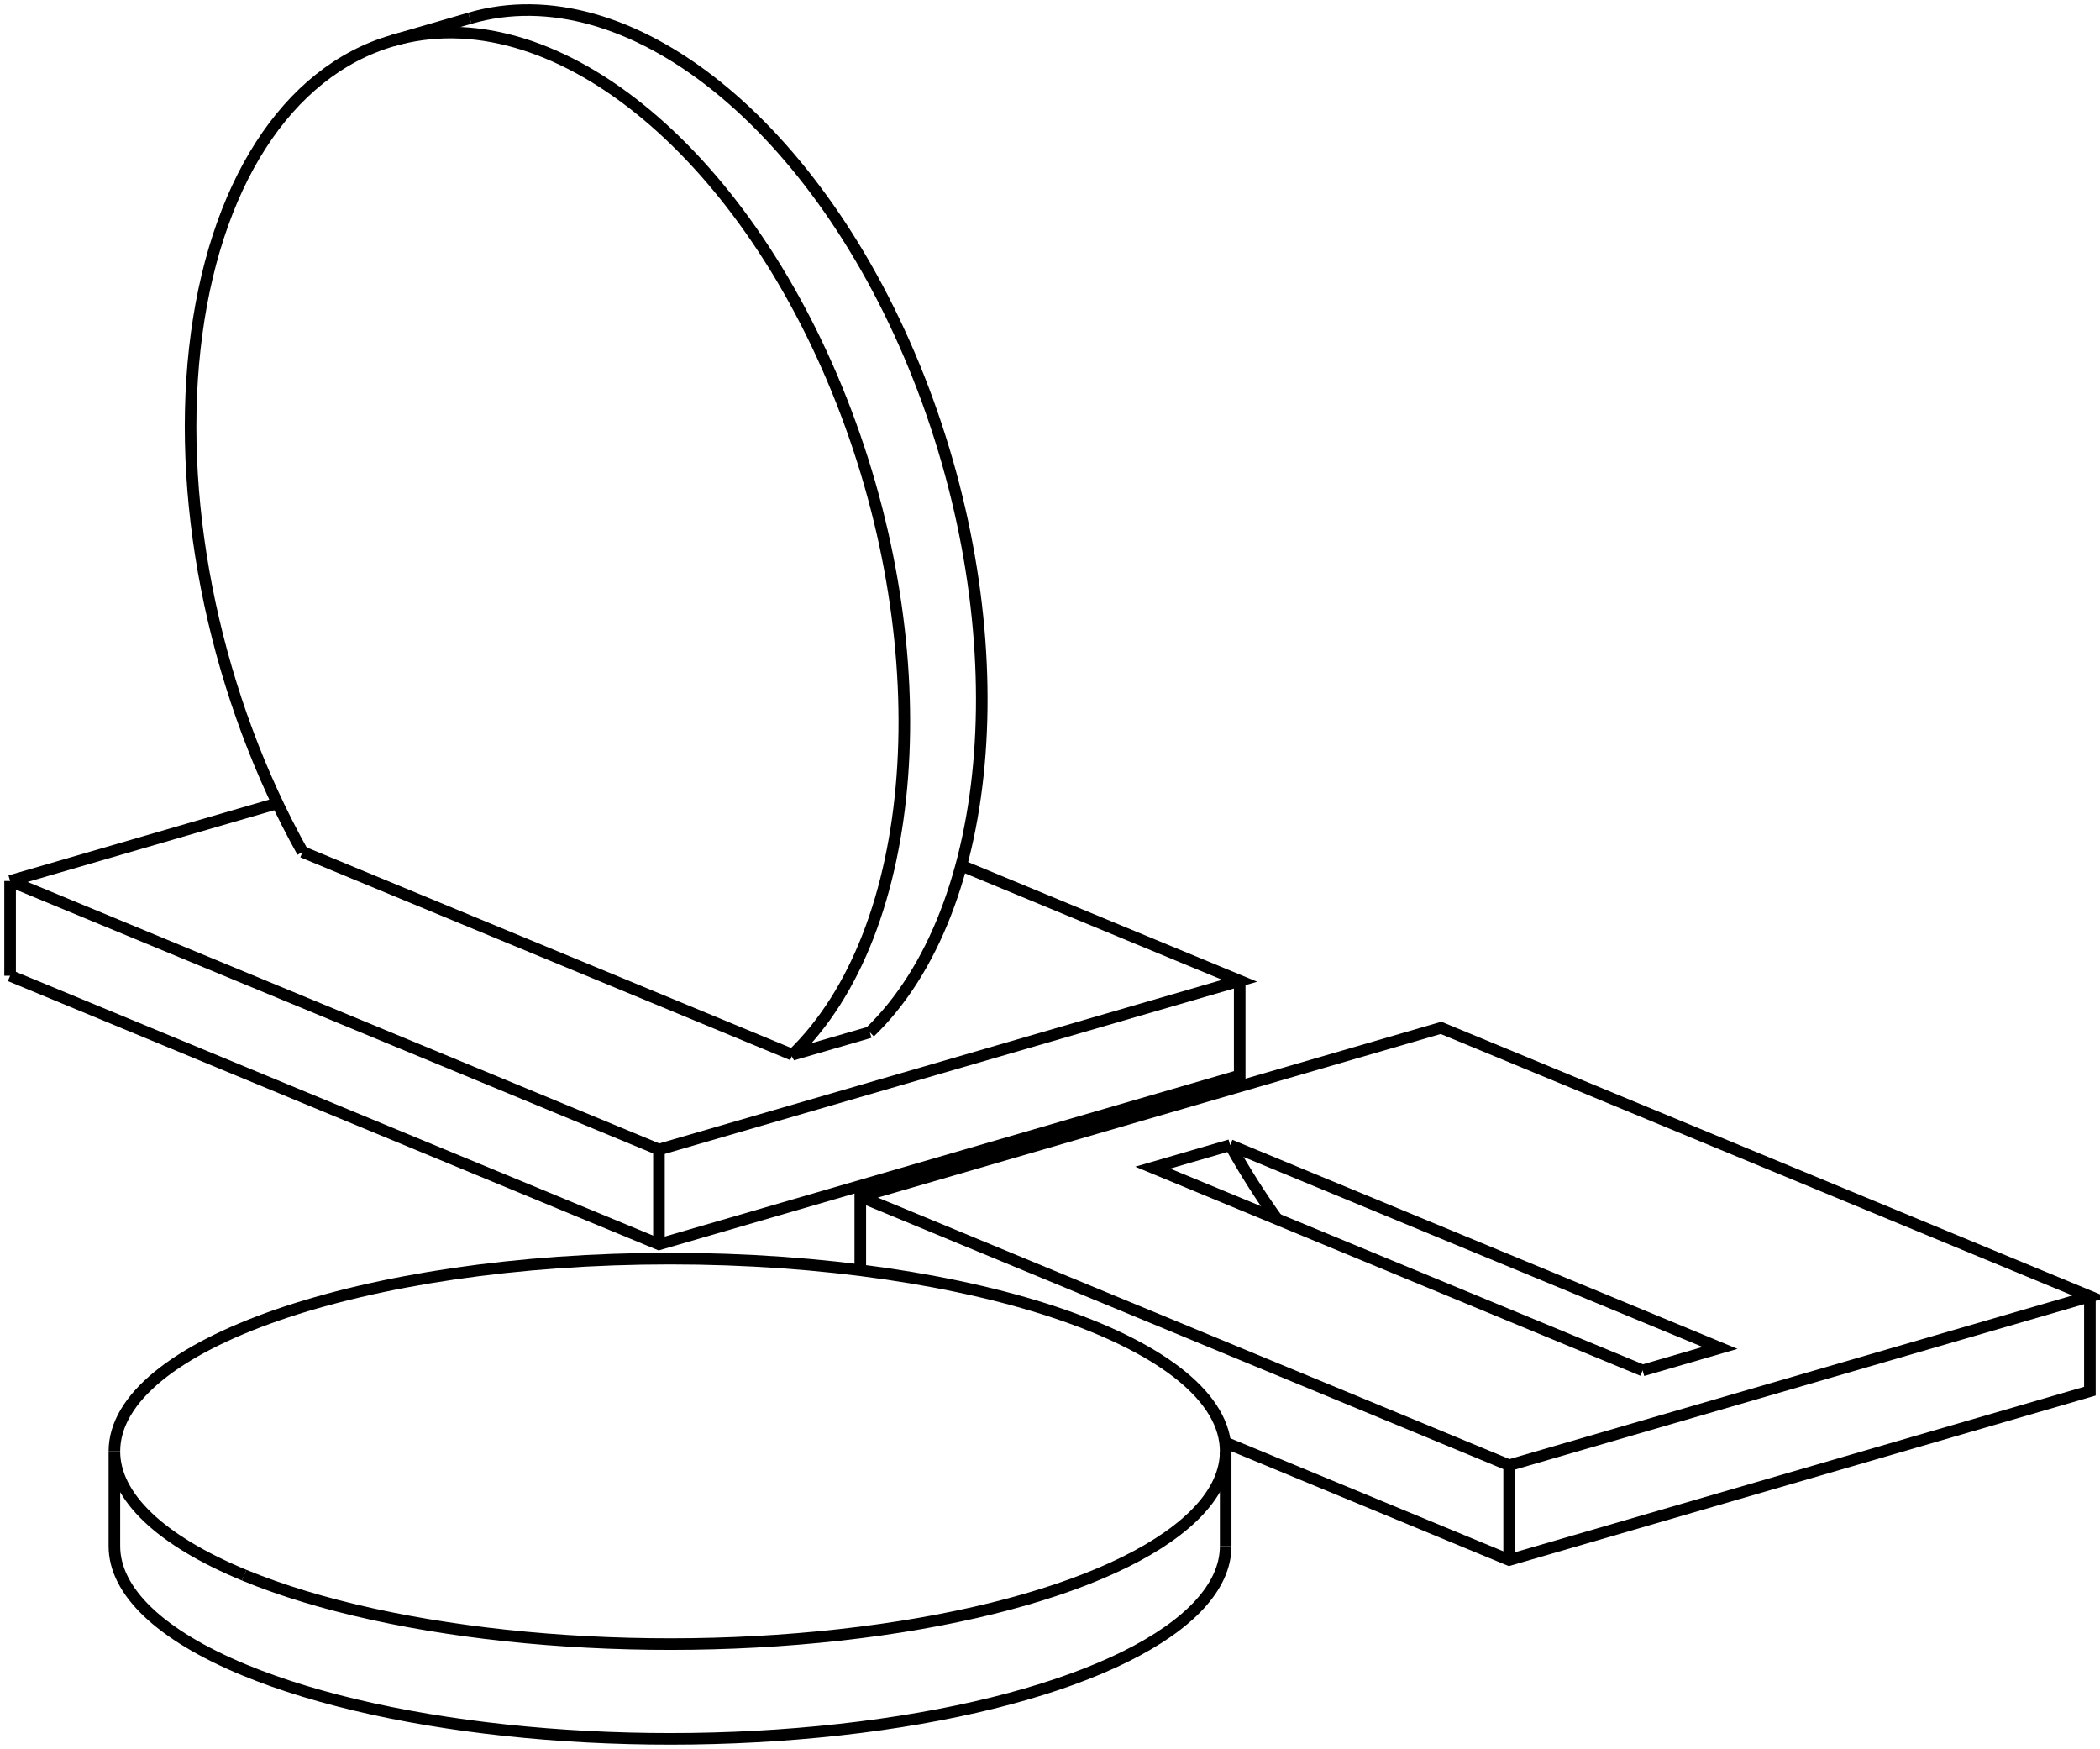
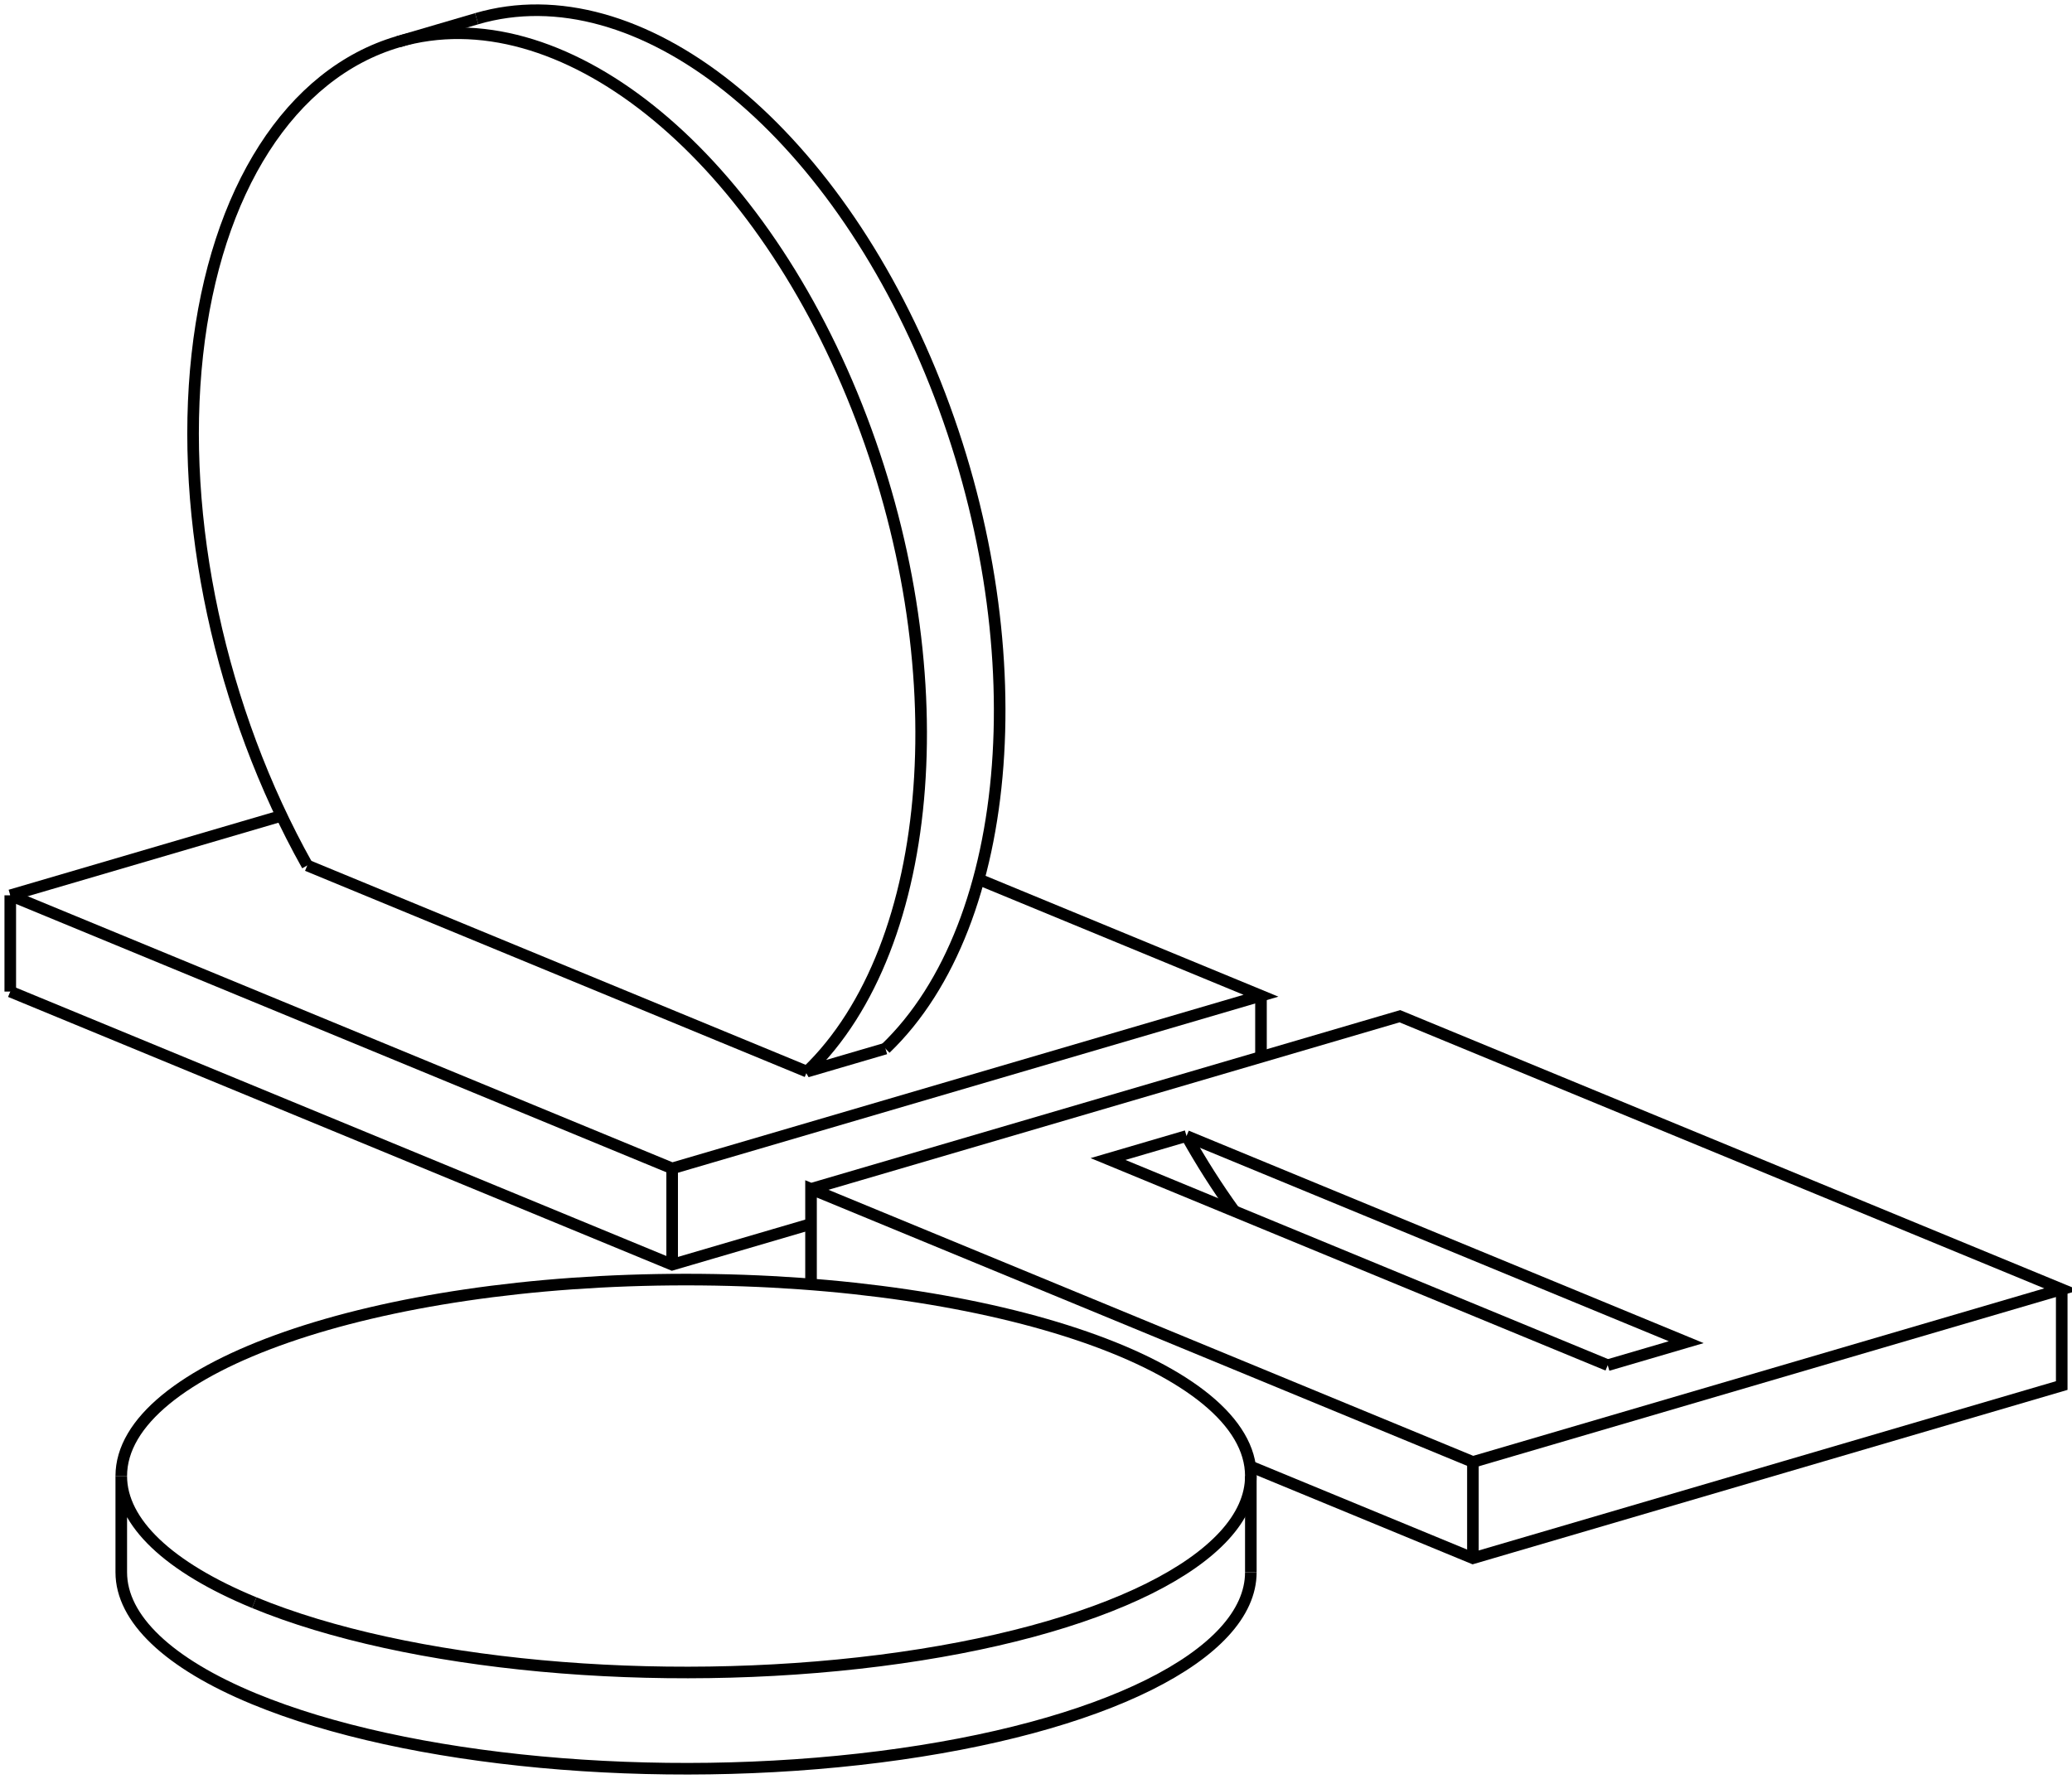
- <svg xmlns="http://www.w3.org/2000/svg" version="1.1" viewBox="-60.373 -81.77 207.87 173.109" fill="none" stroke="black" stroke-width="0.6%" vector-effect="non-scaling-stroke">
-   <path d="M 25.729 20.401 A 55 33.132 73.794 0 0 -13.866 -79.966" />
-   <path d="M -30.427 2.558 A 55 33.132 253.794 0 1 -21.531 -77.739 A 55 33.132 253.794 0 1 18.064 22.628 L 25.729 20.401" />
-   <path d="M -59.373 5.427 L 4.854 32.011 L 62.34 15.304 L 34.771 3.893" />
-   <path d="M -32.912 -2.263 L -59.373 5.427" />
-   <path d="M 18.064 22.628 L -30.427 2.558" />
-   <path d="M -59.373 14.806 L -59.373 5.427" />
-   <path d="M 4.854 41.39 L 4.854 32.011" />
-   <path d="M -59.373 14.806 L 4.854 41.39 L 62.34 24.683 L 62.34 15.304" />
-   <path d="M -36.205 74.136 A 55 19.076 360 0 1 -49.049 61.884 L -49.049 71.263 A 55 19.076 180 0 0 -36.205 83.515 A 55 19.076 180 0 0 60.951 71.263" />
-   <path d="M -49.049 61.884 A 55 19.076 360 0 1 60.951 61.884 L 60.951 71.263" />
-   <path d="M 60.951 61.884 A 55 19.076 360 0 1 -36.205 74.136" />
-   <path d="M 24.784 43.961 L 24.784 36.672 L 89.011 63.256 L 146.497 46.549 L 82.269 19.965 L 24.784 36.672" />
-   <path d="M 89.011 72.635 L 89.011 63.256" />
-   <path d="M 60.892 60.997 L 89.011 72.635 L 146.497 55.928 L 146.497 46.549" />
-   <path d="M 102.221 53.873 L 53.73 33.803 L 61.395 31.575" />
-   <path d="M 102.221 53.873 L 109.885 51.646 L 61.395 31.575" />
-   <path d="M 66.04 38.898 A 55 33.132 253.794 0 1 61.395 31.575" />
-   <path d="M -21.531 -77.739 L -13.866 -79.966" />
+ <svg xmlns="http://www.w3.org/2000/svg" version="1.1" viewBox="-60.205 -81.654 201.777 173.286" fill="none" stroke="black" stroke-width="0.6%" vector-effect="non-scaling-stroke">
+   <path d="M 26.026 20.488 A 55 33.236 73.653 0 0 -13.786 -79.831" />
+   <path d="M -30.283 2.648 A 55 33.236 253.653 0 1 -21.431 -77.589 A 55 33.236 253.653 0 1 18.38 22.73 L 26.026 20.488" />
+   <path d="M -59.205 5.556 L 5.251 32.156 L 62.593 15.337 L 35.1 3.991" />
+   <path d="M -32.787 -2.193 L -59.205 5.556" />
+   <path d="M 18.38 22.73 L -30.283 2.648" />
+   <path d="M -59.205 14.931 L -59.205 5.556" />
+   <path d="M 5.251 41.531 L 5.251 32.156" />
+   <path d="M -59.205 14.931 L 5.251 41.531 L 18.775 37.565" />
+   <path d="M 62.593 21.298 L 62.593 15.337" />
+   <path d="M -35.445 74.455 A 55 19.136 360 0 1 -48.395 62.121 L -48.395 71.496 A 55 19.136 180 0 0 -35.445 83.83 A 55 19.136 180 0 0 61.605 71.496" />
+   <path d="M -48.395 62.121 A 55 19.136 360 0 1 61.605 62.121 L 61.605 71.496" />
+   <path d="M 61.605 62.121 A 55 19.136 360 0 1 -35.445 74.455" />
+   <path d="M 18.775 43.46 L 18.775 34.151 L 83.231 60.751 L 140.572 43.932 L 76.117 17.332 L 18.775 34.151" />
+   <path d="M 83.231 70.126 L 83.231 60.751" />
+   <path d="M 61.538 61.174 L 83.231 70.126 L 140.572 53.307 L 140.572 43.932" />
+   <path d="M 96.36 51.325 L 47.697 31.243 L 55.342 29" />
+   <path d="M 96.36 51.325 L 104.005 49.083 L 55.342 29" />
+   <path d="M 60.004 36.322 A 55 33.236 253.653 0 1 55.342 29" />
+   <path d="M -21.431 -77.589 L -13.786 -79.831" />
</svg>
